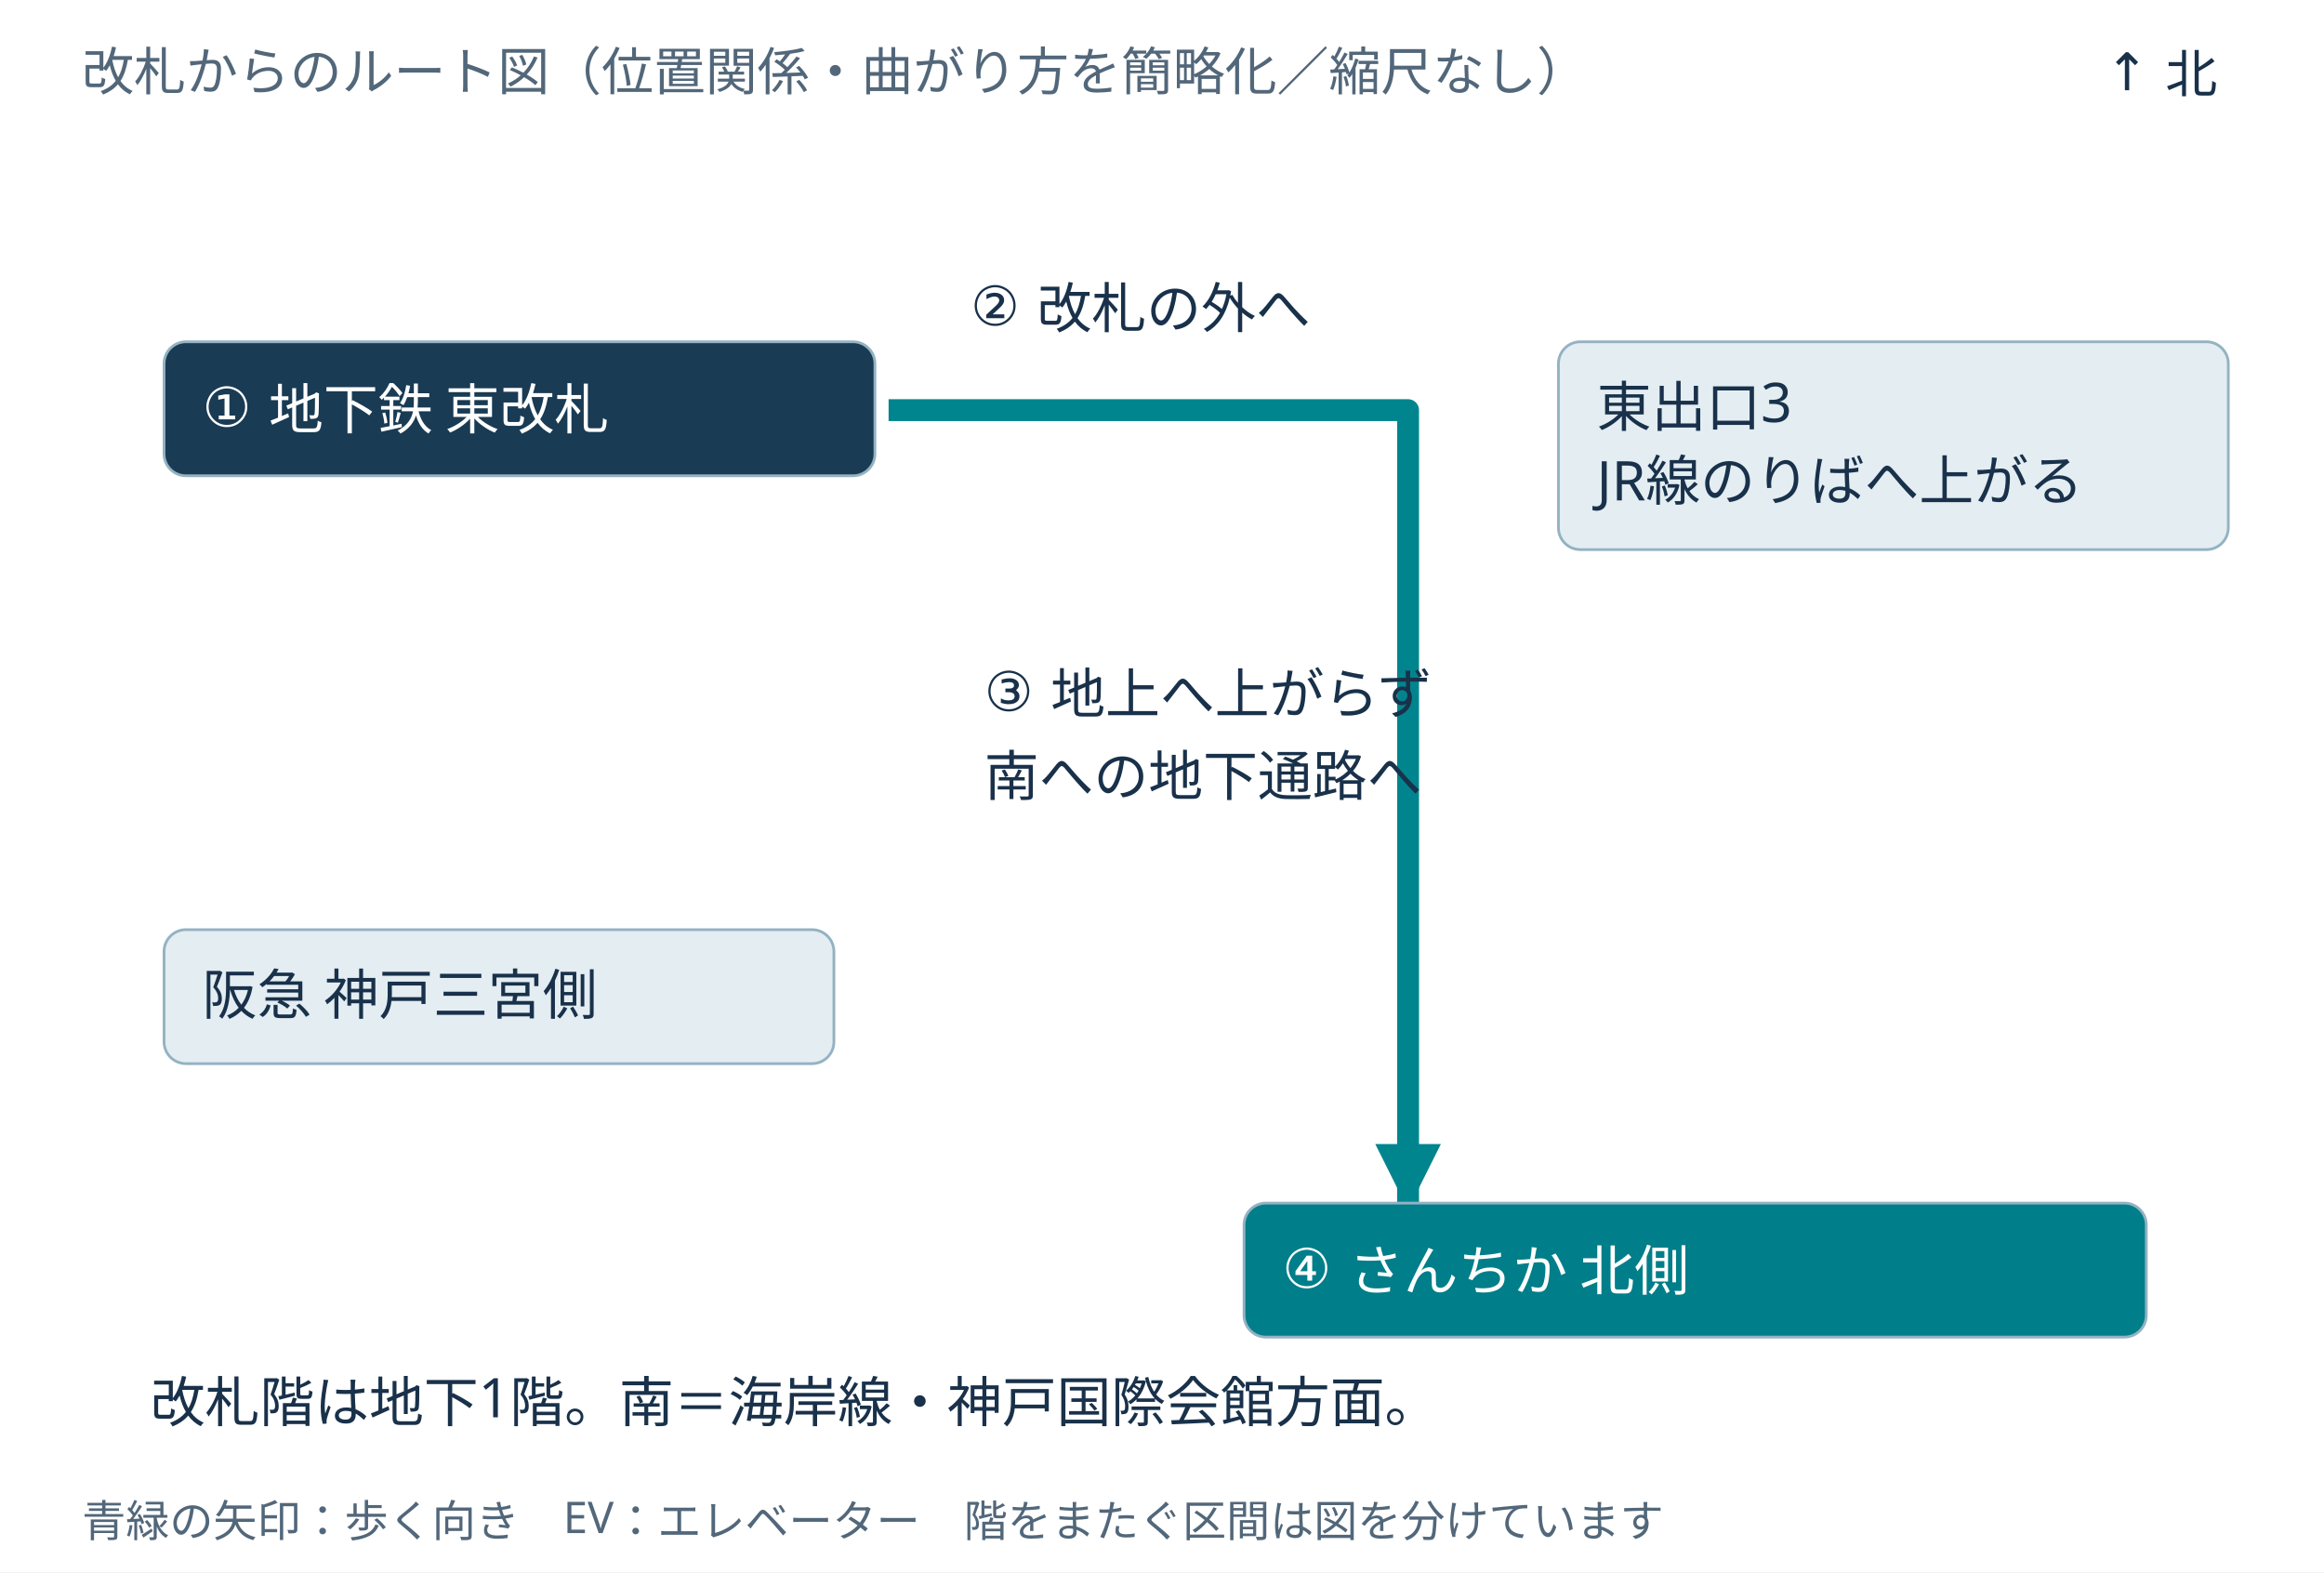
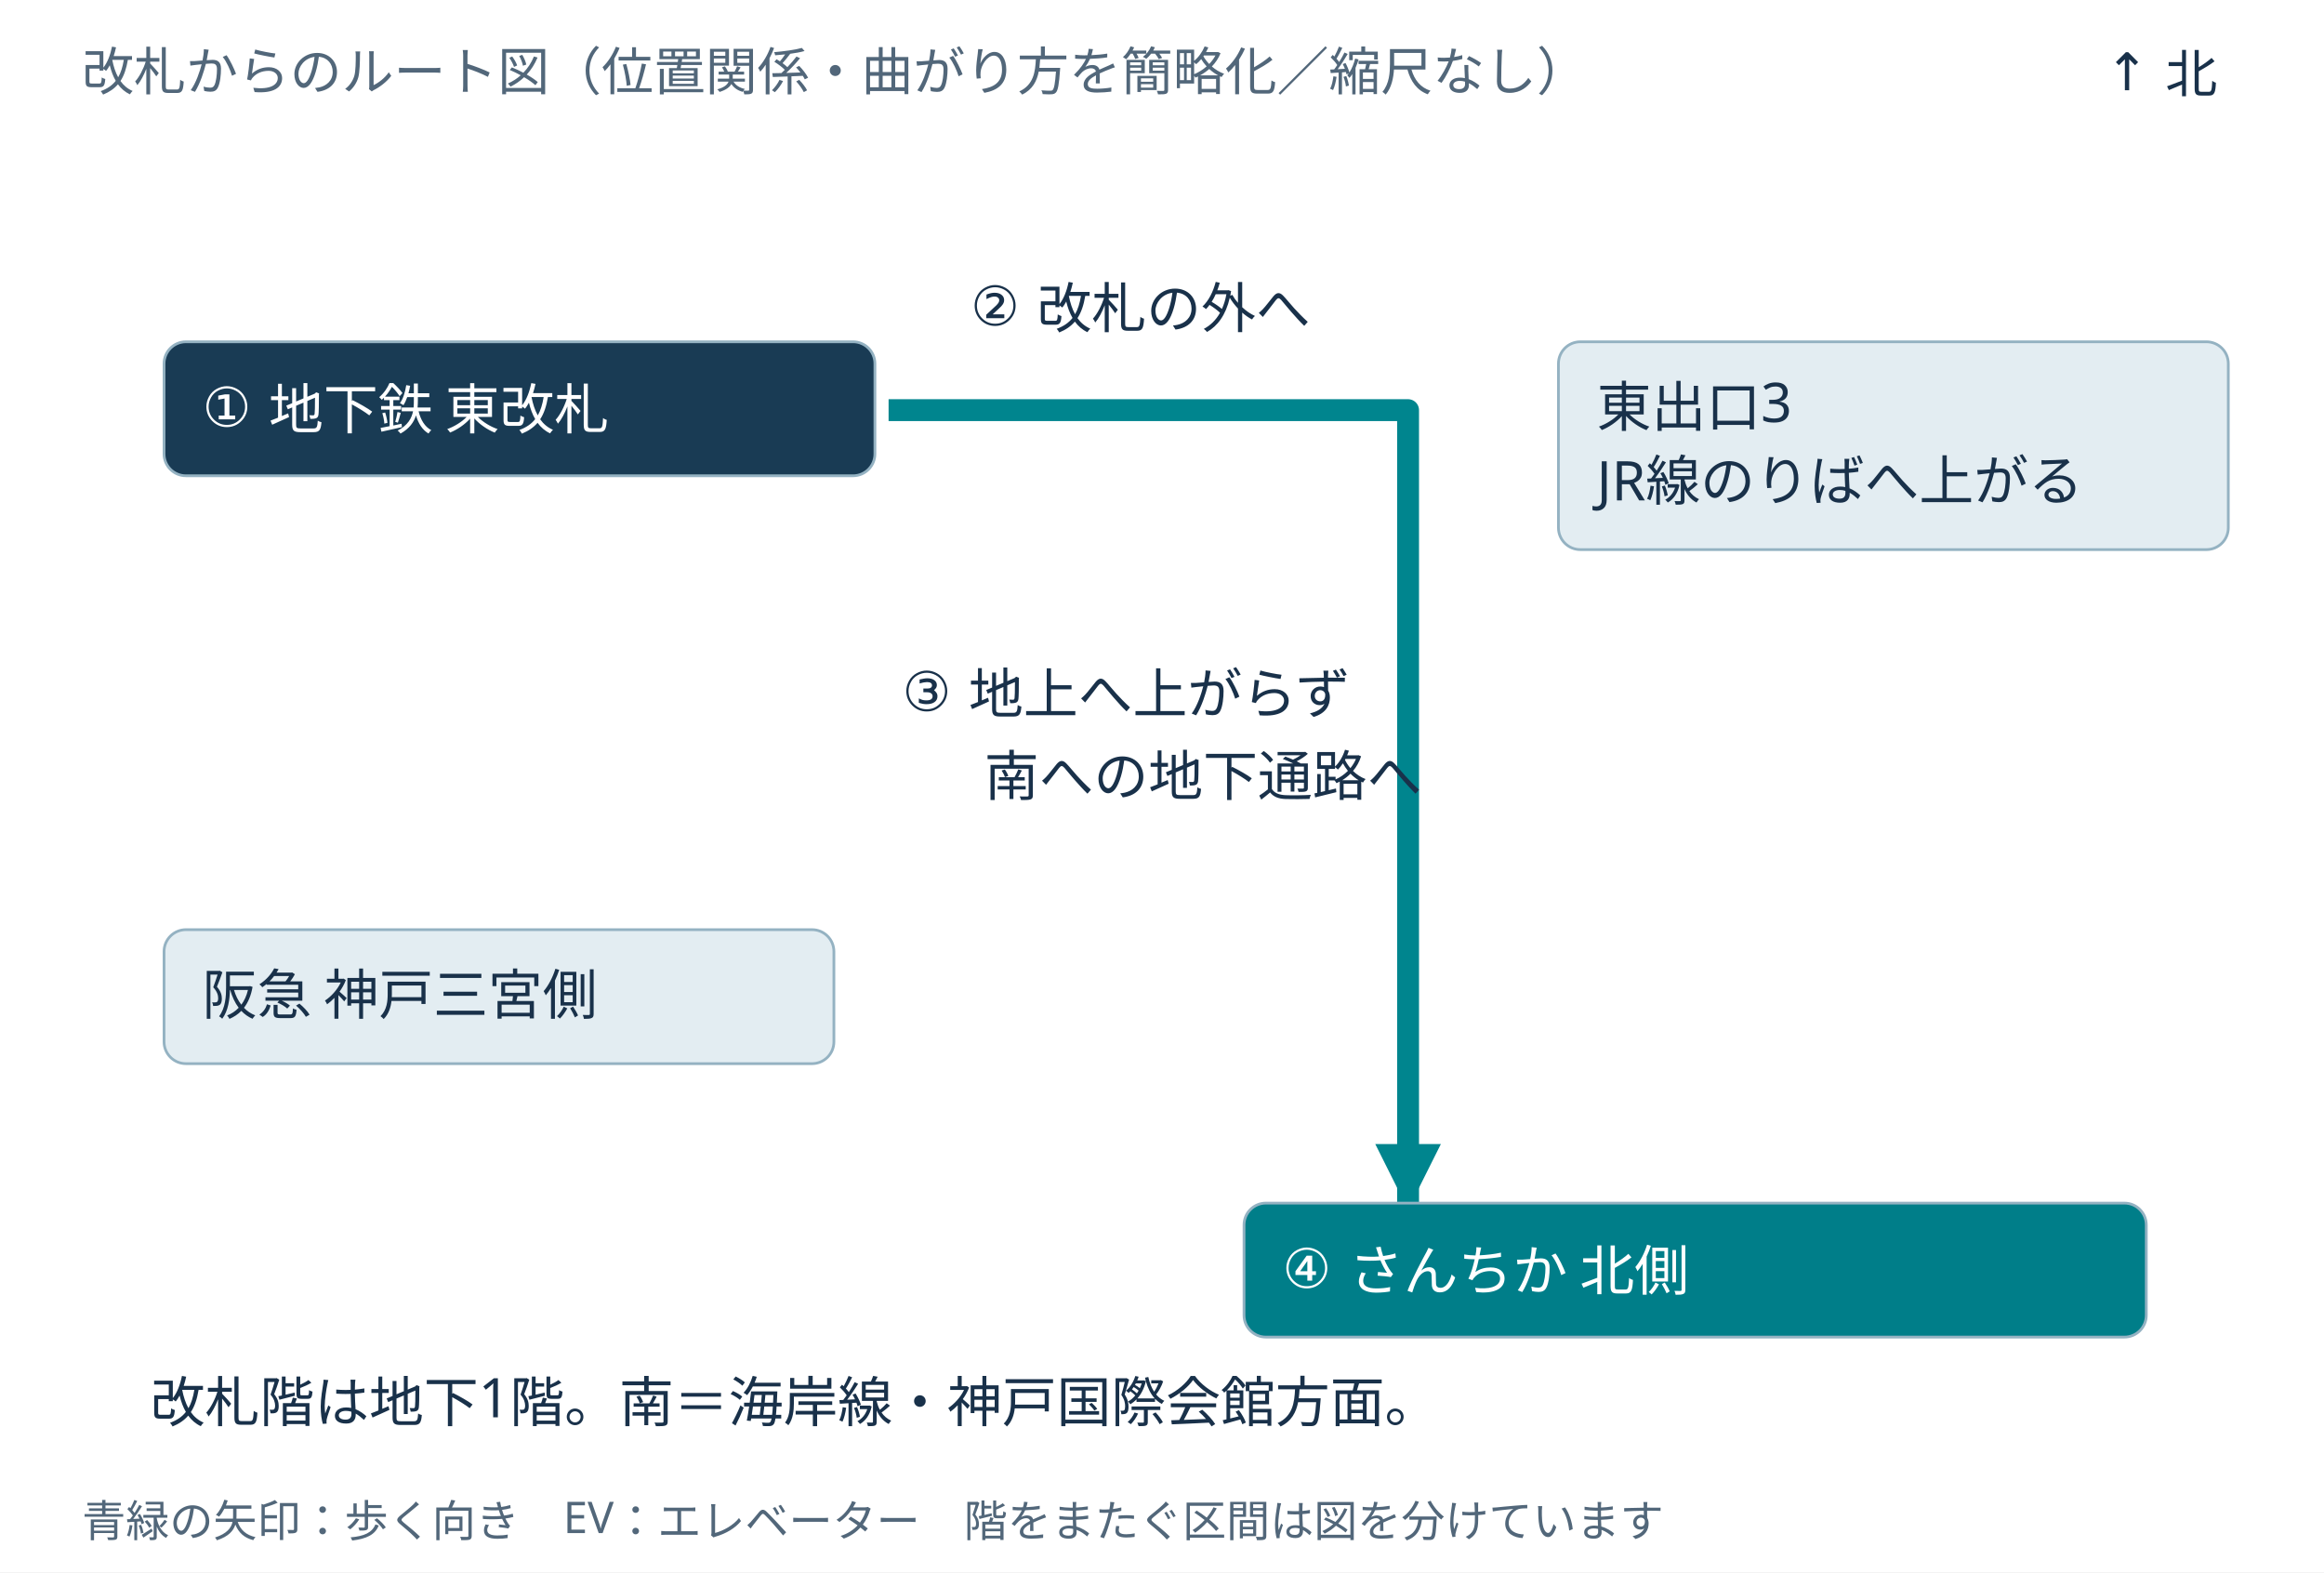
<svg xmlns="http://www.w3.org/2000/svg" viewBox="0 0 850 575" width="850" height="575" font-family="BIZ UDPGothic, Yu Gothic, Hiragino Sans, Meiryo, sans-serif">
  <defs>
    <marker id="arrow" viewBox="0 0 10 10" refX="9" refY="5" markerWidth="3" markerHeight="3" orient="auto-start-reverse">
      <path d="M0 0 10 5 0 10Z" fill="#00858e" />
    </marker>
  </defs>
  <rect width="850" height="575" fill="white" />
  <text x="30" y="33" font-size="19" fill="#52677a">改札からのルート図（位置関係・曲がり方を簡略化／縮尺なし）</text>
  <text x="770" y="33" font-size="19" fill="#19314a">↑ 北</text>
  <g>
    <rect x="60" y="125" width="260" height="49" rx="8" fill="#193b54" stroke="#94b2c2" />
    <text x="74" y="156" fill="white" font-size="20">① 地下鉄 東改札</text>
  </g>
  <path d="M325 150H515V440" fill="none" stroke="#00858e" stroke-width="8" stroke-linejoin="round" marker-end="url(#arrow)" />
  <text x="355" y="119" font-size="20" fill="#19314a">② 改札の外へ</text>
  <g>
    <rect x="570" y="125" width="245" height="76" rx="8" fill="#e3edf2" stroke="#94b2c2" />
    <text x="584" y="156" fill="#19314a" font-size="20">東出口3</text>
    <text x="584" y="183" fill="#19314a" font-size="20">JR線のりばへ上がる</text>
  </g>
-   <text x="360" y="260" font-size="20" fill="#19314a">③ 地上へ上がらず</text>
+   <text x="330" y="260" font-size="20" fill="#19314a">③ 地上へ上がらず</text>
  <text x="360" y="291" font-size="20" fill="#19314a">南への地下通路へ</text>
  <g>
    <rect x="60" y="340" width="245" height="49" rx="8" fill="#e3edf2" stroke="#94b2c2" />
    <text x="74" y="371" fill="#19314a" font-size="20">阪急 神戸三宮側</text>
  </g>
  <g>
    <rect x="455" y="440" width="330" height="49" rx="8" fill="#007e89" stroke="#94b2c2" />
    <text x="469" y="471" fill="white" font-size="20">④ さんちか 北側</text>
  </g>
  <text x="55" y="520" font-size="20" fill="#19314a">改札階は地下1階。南＝海岸線・神戸国際会館方面。</text>
  <text x="30" y="562" font-size="16" fill="#52677a">青緑の矢印：歩く向き　EV：エレベーター　階をまたぐ区間は図を分けています</text>
</svg>
